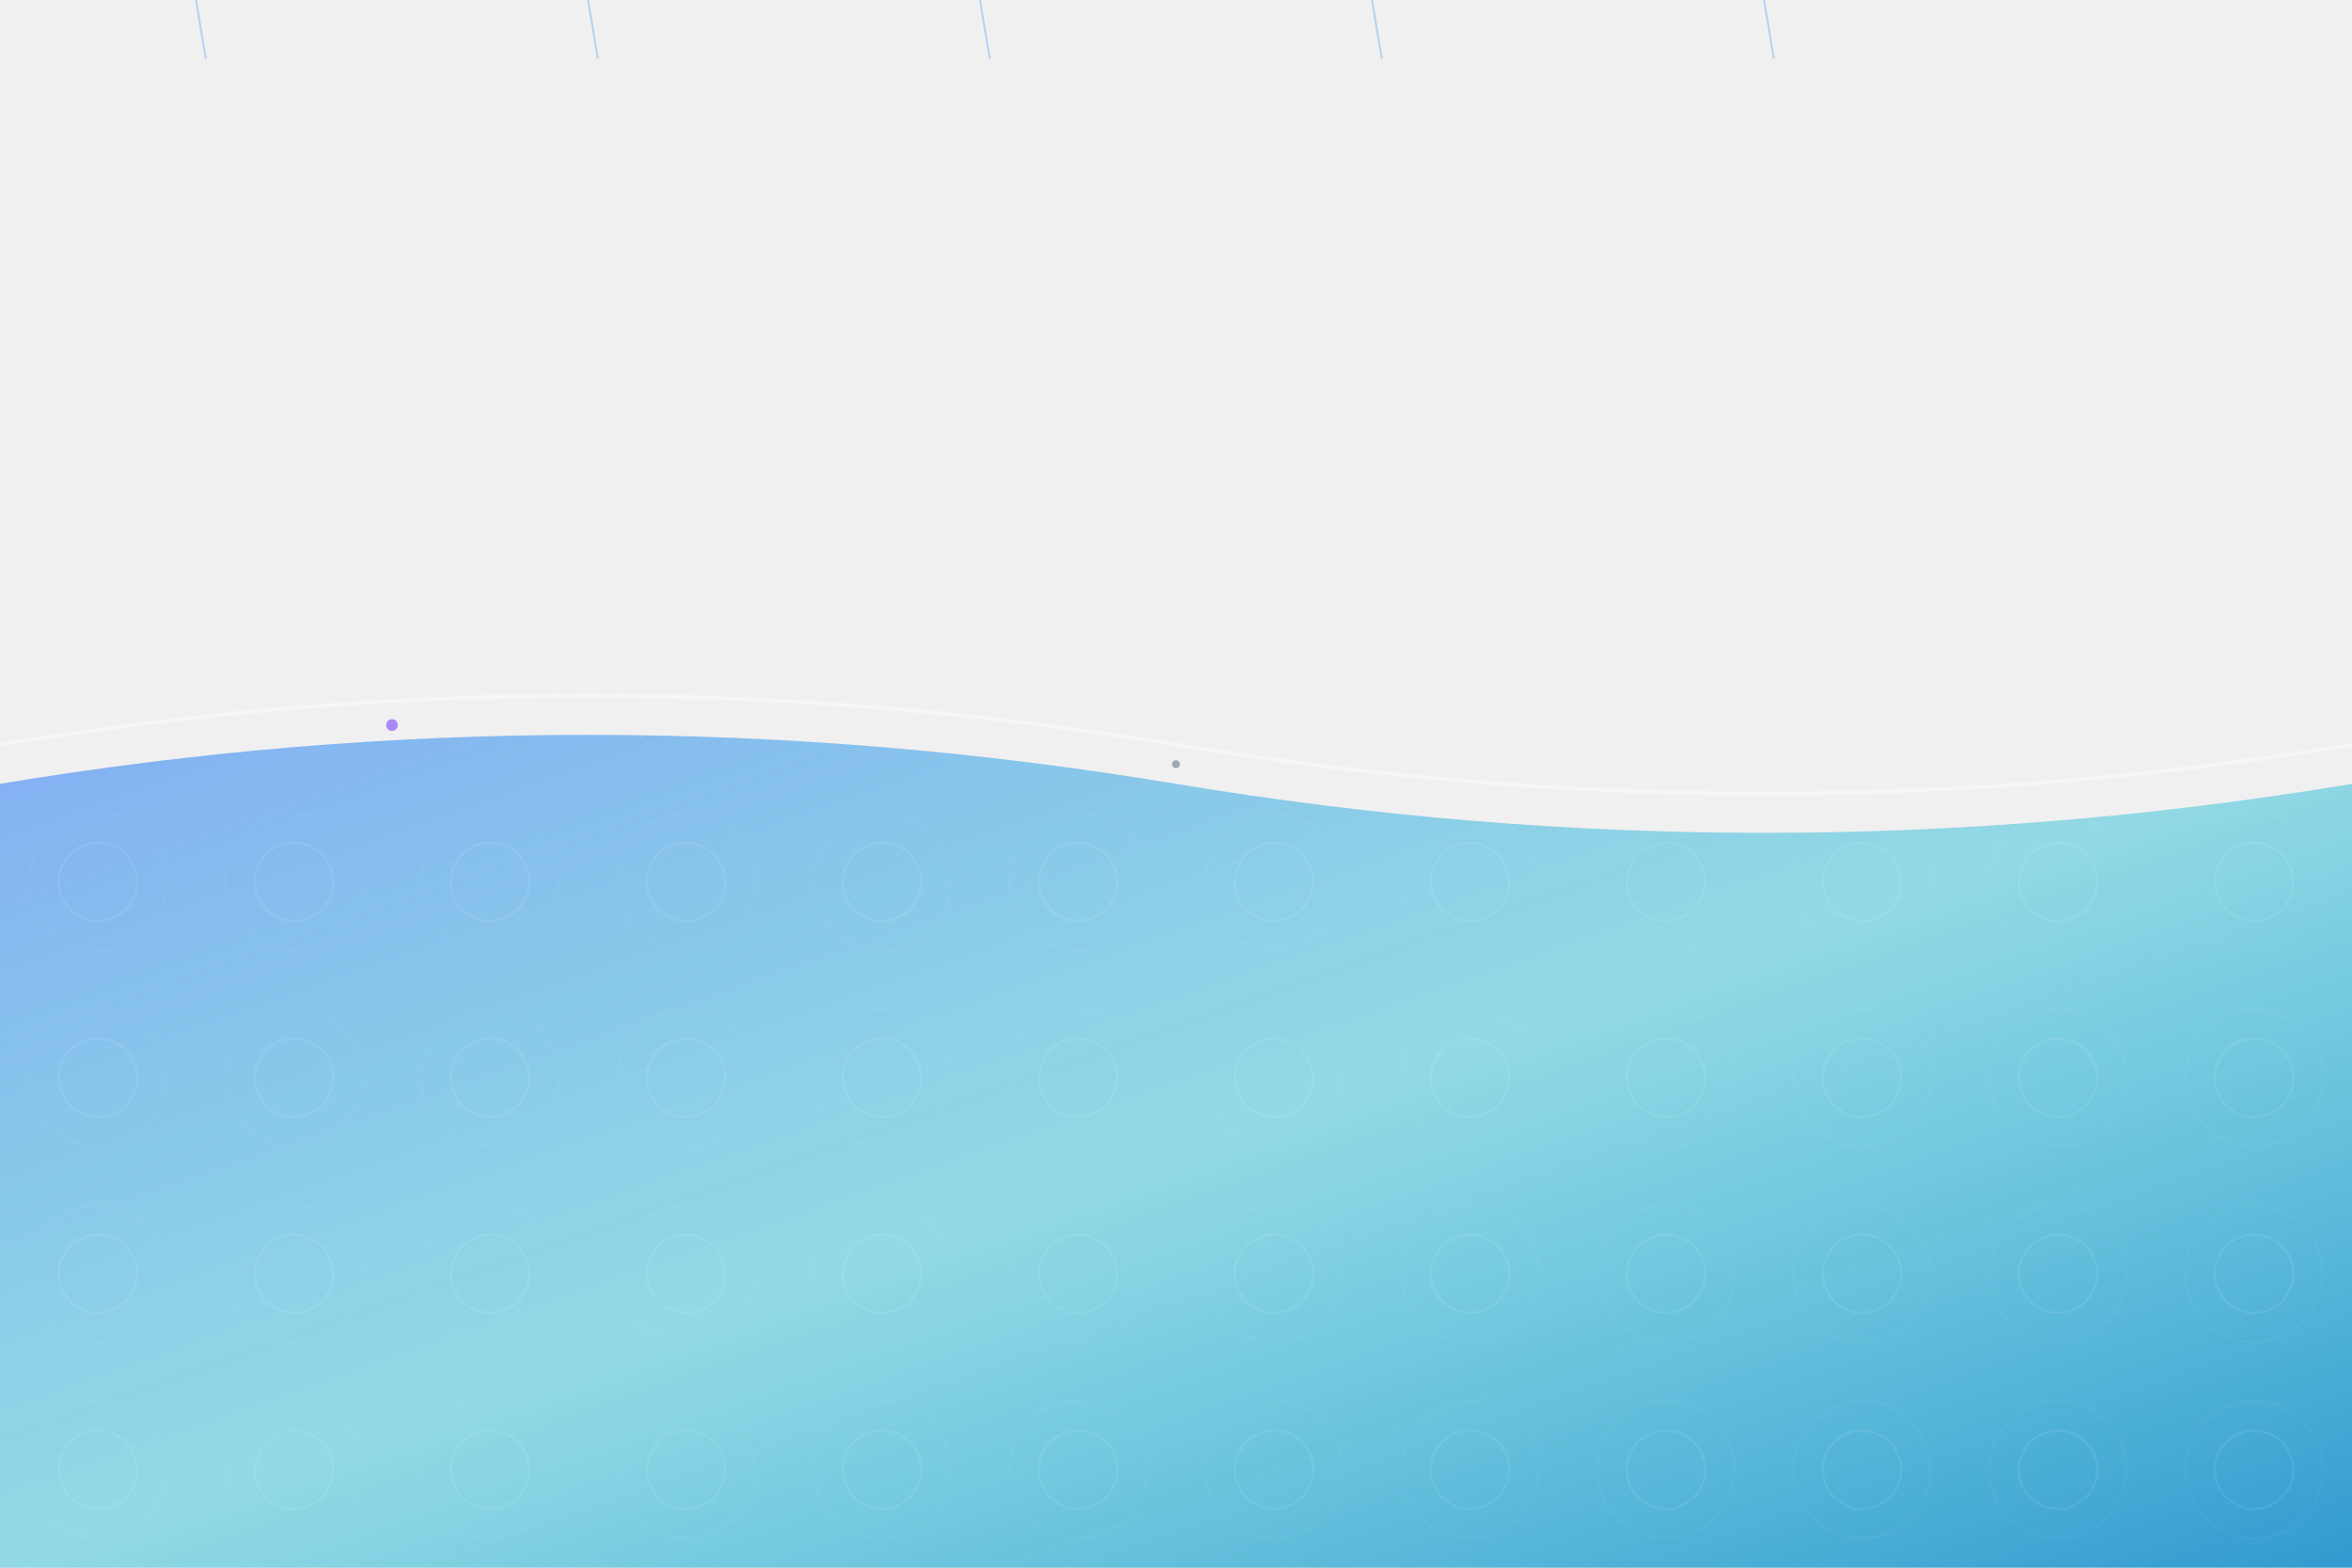
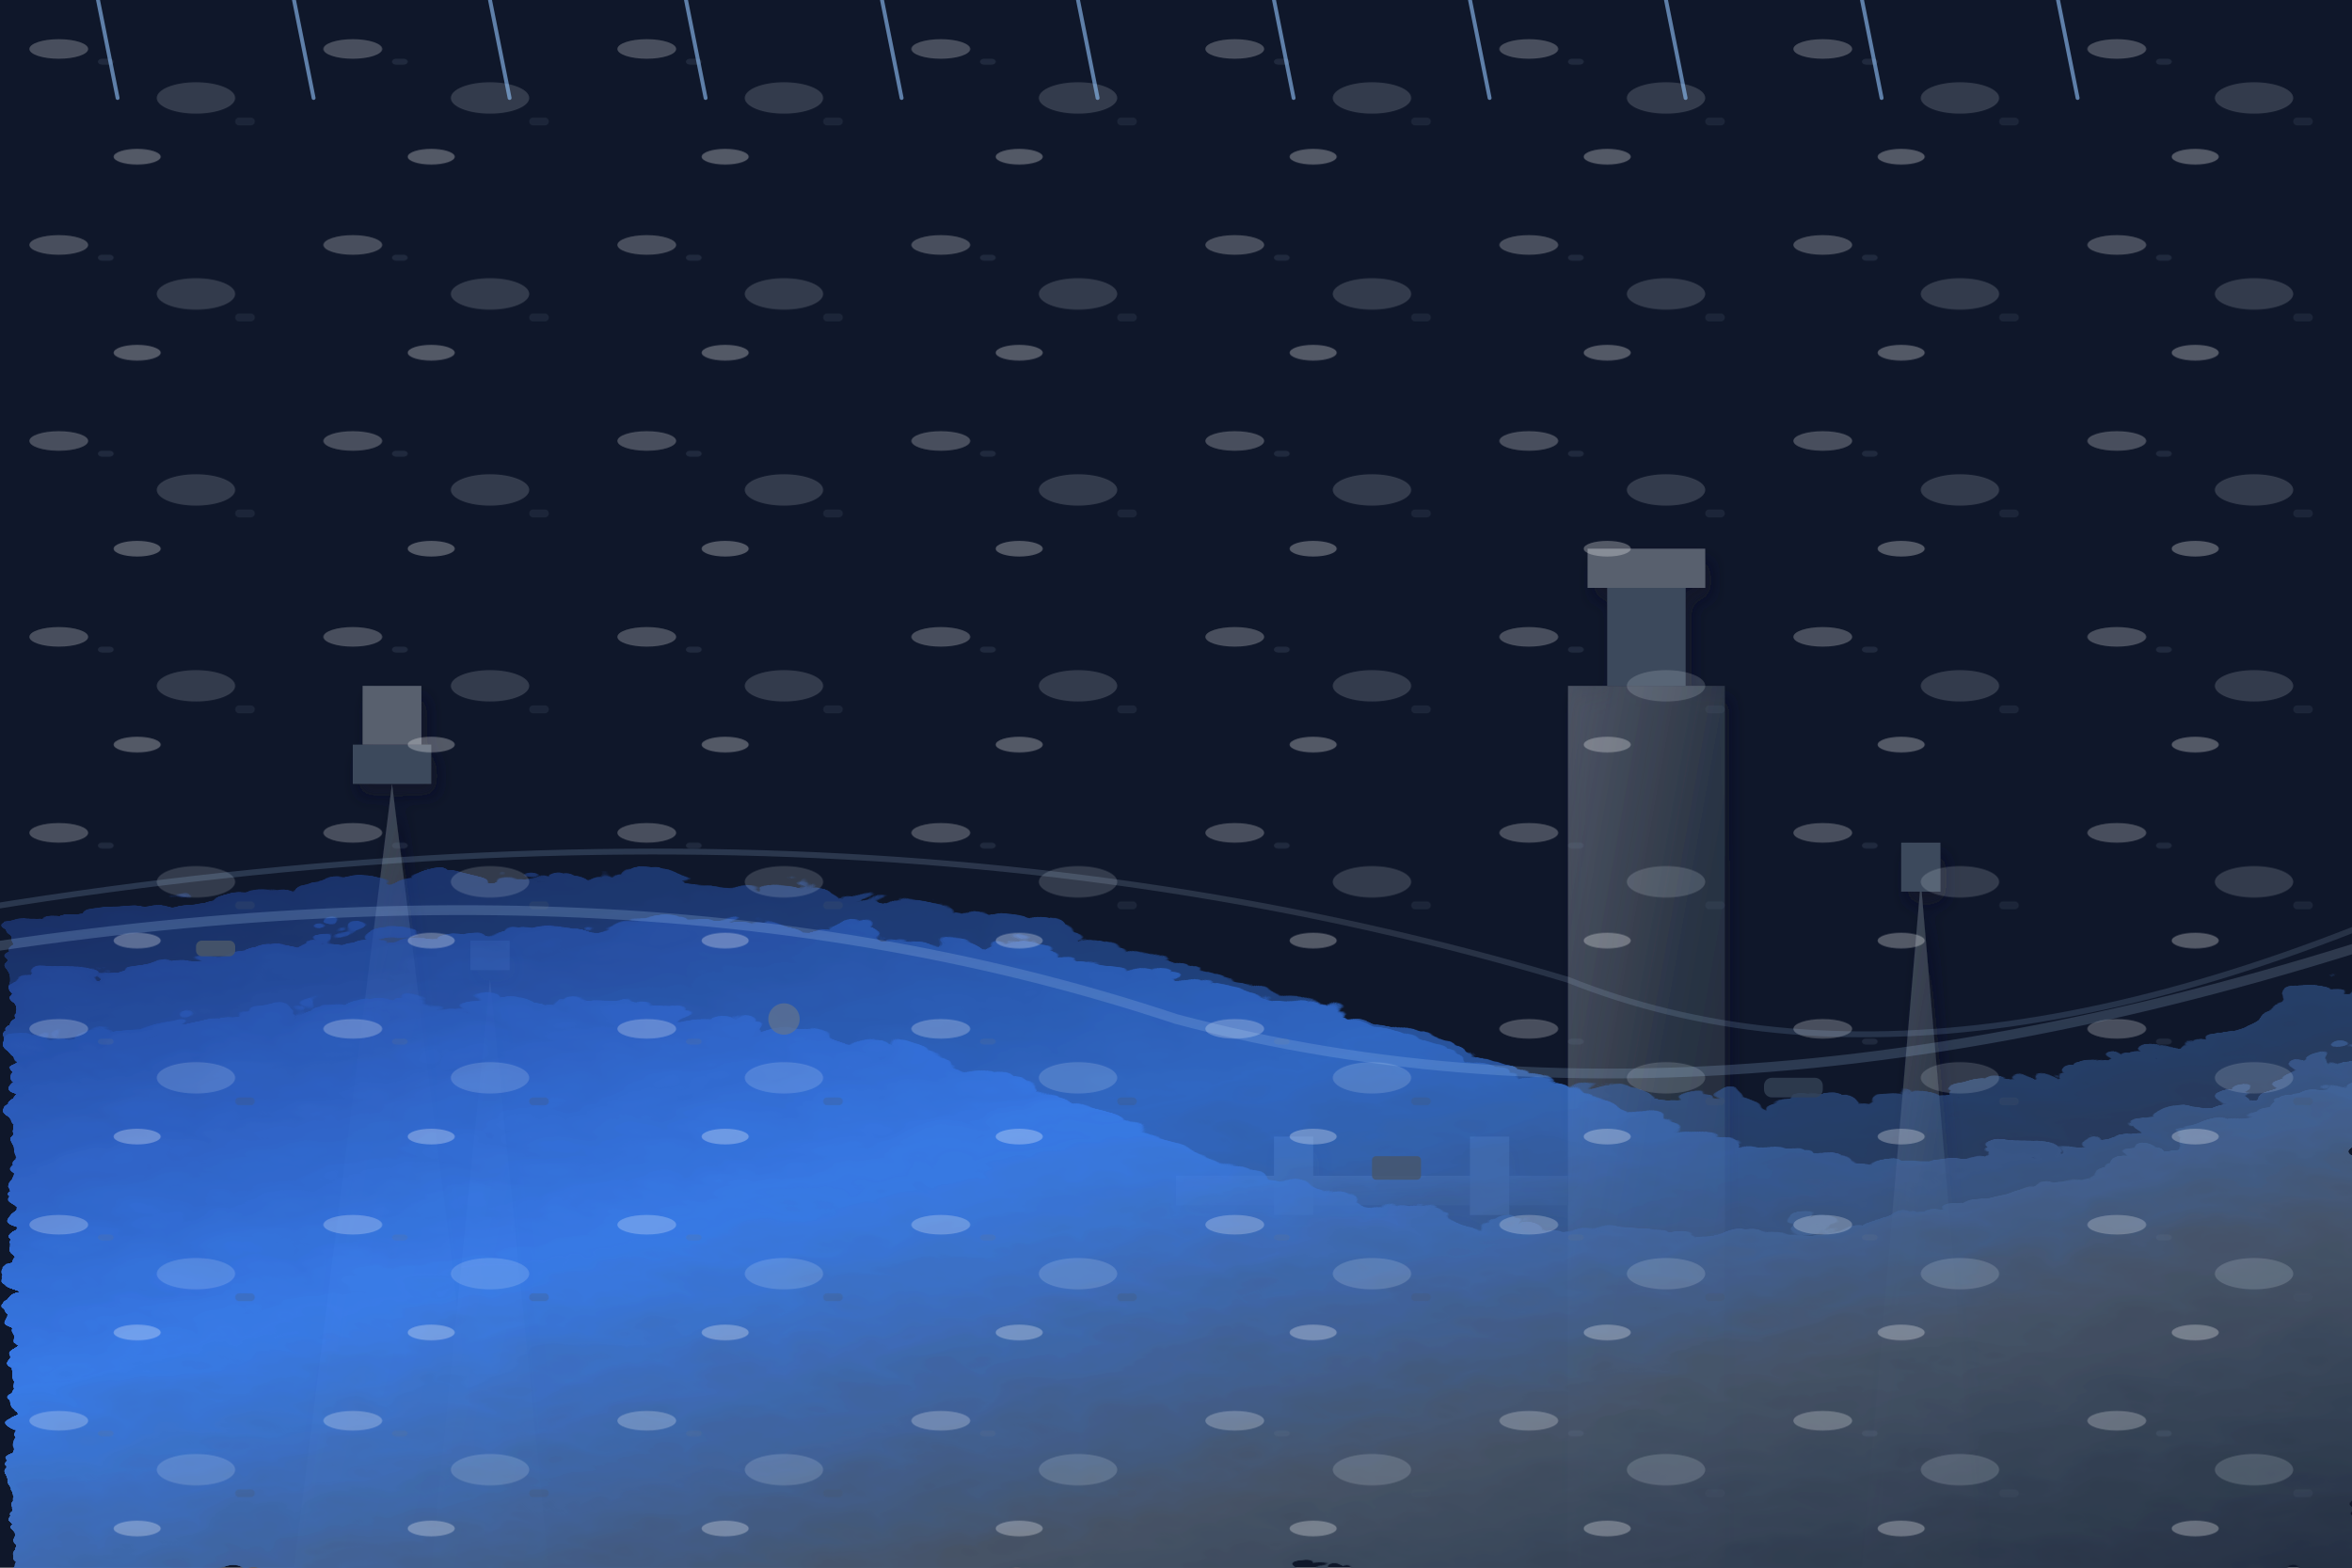
<svg xmlns="http://www.w3.org/2000/svg" viewBox="0 0 1200 800">
  <defs>
-     <linearGradient id="waterGrad" x1="0%" y1="0%" x2="100%" y2="100%">
-       <stop offset="0%" stop-color="#3b82f6" stop-opacity="0.6" />
-       <stop offset="50%" stop-color="#06b6d4" stop-opacity="0.4" />
-       <stop offset="100%" stop-color="#0284c7" stop-opacity="0.8" />
+     <linearGradient id="stormyWater" x1="0%" y1="0%" x2="100%" y2="100%">
+       <stop offset="0%" stop-color="#1e3a8a" stop-opacity="0.9" />
+       <stop offset="40%" stop-color="#3b82f6" stop-opacity="0.7" />
+       <stop offset="70%" stop-color="#475569" stop-opacity="0.8" />
+       <stop offset="100%" stop-color="#1e293b" stop-opacity="0.9" />
    </linearGradient>
-     <pattern id="ripples" patternUnits="userSpaceOnUse" width="100" height="100">
-       <circle cx="50" cy="50" r="20" fill="none" stroke="#ffffff" stroke-width="1" opacity="0.3" />
-       <circle cx="50" cy="50" r="35" fill="none" stroke="#ffffff" stroke-width="0.5" opacity="0.2" />
+     <linearGradient id="waveHighlight" x1="0%" y1="0%" x2="100%" y2="100%">
+       <stop offset="0%" stop-color="#93c5fd" stop-opacity="0.5" />
+       <stop offset="50%" stop-color="#e0f2fe" stop-opacity="0.3" />
+       <stop offset="100%" stop-color="#93c5fd" stop-opacity="0.4" />
+     </linearGradient>
+     <linearGradient id="towerGradient" x1="0%" y1="0%" x2="100%" y2="100%">
+       <stop offset="0%" stop-color="#6b7280" stop-opacity="0.8" />
+       <stop offset="50%" stop-color="#374151" stop-opacity="0.9" />
+       <stop offset="100%" stop-color="#1f2937" stop-opacity="1" />
+     </linearGradient>
+     <pattern id="violentFoam" patternUnits="userSpaceOnUse" width="150" height="100">
+       <ellipse cx="30" cy="25" rx="15" ry="5" fill="#ffffff" opacity="0.6" />
+       <ellipse cx="100" cy="50" rx="20" ry="8" fill="#f0f9ff" opacity="0.4" />
+       <ellipse cx="70" cy="80" rx="12" ry="4" fill="#ffffff" opacity="0.7" />
+       <rect x="50" y="30" width="8" height="3" rx="2" fill="#64748b" opacity="0.5" />
+       <rect x="120" y="60" width="10" height="4" rx="2" fill="#475569" opacity="0.6" />
    </pattern>
+     <filter id="violentWave" x="-30%" y="-30%" width="160%" height="160%">
+       <feTurbulence baseFrequency="0.02 0.05" numOctaves="3" result="noise" />
+       <feDisplacementMap in="SourceGraphic" in2="noise" scale="20" />
+     </filter>
+     <filter id="lightningGlow" x="-50%" y="-50%" width="200%" height="200%">
+       <feGaussianBlur stdDeviation="3" result="coloredBlur" />
+       <feMerge>
+         <feMergeNode in="coloredBlur" />
+         <feMergeNode in="SourceGraphic" />
+       </feMerge>
+     </filter>
+     <filter id="towerShadow" x="-20%" y="-20%" width="140%" height="140%">
+       <feDropShadow dx="3" dy="6" stdDeviation="4" flood-color="#0f172a" flood-opacity="0.7" />
+     </filter>
  </defs>
-   <path d="M0,400 Q300,350 600,400 Q900,450 1200,400 L1200,800 L0,800 Z" fill="url(#waterGrad)" />
-   <rect width="100%" height="100%" fill="url(#ripples)" opacity="0.3" />
-   <path d="M0,380 Q300,330 600,380 Q900,430 1200,380" fill="none" stroke="#ffffff" stroke-width="2" opacity="0.4">
-     <animate attributeName="d" values="M0,380 Q300,330 600,380 Q900,430 1200,380;M0,390 Q300,340 600,390 Q900,440 1200,390;M0,380 Q300,330 600,380 Q900,430 1200,380" dur="4s" repeatCount="indefinite" />
+   <rect width="100%" height="100%" fill="#0f172a" />
+   <g opacity="0.8" filter="url(#towerShadow)">
+     <polygon points="150,800 200,400 250,800" fill="url(#towerGradient)" />
+     <rect x="180" y="380" width="40" height="20" fill="#475569" />
+     <rect x="185" y="350" width="30" height="30" fill="#6b7280" />
+     <polygon points="220,800 250,500 280,800" fill="url(#towerGradient)" />
+     <rect x="240" y="480" width="20" height="15" fill="#475569" />
+     <rect x="800" y="350" width="80" height="450" fill="url(#towerGradient)" />
+     <rect x="820" y="300" width="40" height="50" fill="#475569" />
+     <rect x="810" y="280" width="60" height="20" fill="#6b7280" />
+     <polygon points="950,800 980,450 1010,800" fill="url(#towerGradient)" />
+     <rect x="970" y="430" width="20" height="25" fill="#475569" />
+     <rect x="600" y="600" width="200" height="15" fill="url(#towerGradient)" />
+     <rect x="650" y="580" width="20" height="40" fill="#475569" />
+     <rect x="750" y="580" width="20" height="40" fill="#475569" />
+   </g>
+   <g filter="url(#violentWave)">
+     <path d="M-100,550 Q300,450 600,580 Q900,700 1300,500 L1300,800 L-100,800 Z" fill="url(#stormyWater)">
+       <animate attributeName="d" values="M-100,550 Q300,450 600,580 Q900,700 1300,500 L1300,800 L-100,800 Z;                        M-100,580 Q300,480 600,550 Q900,670 1300,530 L1300,800 L-100,800 Z;                        M-100,570 Q300,430 600,590 Q900,720 1300,480 L1300,800 L-100,800 Z;                        M-100,550 Q300,450 600,580 Q900,700 1300,500 L1300,800 L-100,800 Z" dur="3s" repeatCount="indefinite" />
+     </path>
+     <path d="M-100,520 Q400,400 800,550 Q1000,650 1300,480 L1300,800 L-100,800 Z" fill="url(#stormyWater)" opacity="0.8">
+       <animate attributeName="d" values="M-100,520 Q400,400 800,550 Q1000,650 1300,480 L1300,800 L-100,800 Z;                        M-100,550 Q400,430 800,520 Q1000,620 1300,510 L1300,800 L-100,800 Z;                        M-100,540 Q400,380 800,570 Q1000,680 1300,460 L1300,800 L-100,800 Z;                        M-100,520 Q400,400 800,550 Q1000,650 1300,480 L1300,800 L-100,800 Z" dur="2.5s" repeatCount="indefinite" />
+     </path>
+     <path d="M-100,490 Q350,380 700,520 Q950,620 1300,450 L1300,800 L-100,800 Z" fill="url(#stormyWater)" opacity="0.6">
+       <animate attributeName="d" values="M-100,490 Q350,380 700,520 Q950,620 1300,450 L1300,800 L-100,800 Z;                        M-100,520 Q350,410 700,490 Q950,590 1300,480 L1300,800 L-100,800 Z;                        M-100,510 Q350,360 700,540 Q950,640 1300,430 L1300,800 L-100,800 Z;                        M-100,490 Q350,380 700,520 Q950,620 1300,450 L1300,800 L-100,800 Z" dur="4s" repeatCount="indefinite" />
+     </path>
+   </g>
+   <rect width="100%" height="100%" fill="url(#violentFoam)" opacity="0.4" />
+   <path d="M-100,500 Q300,420 600,520 Q900,600 1300,450" fill="none" stroke="url(#waveHighlight)" stroke-width="5" opacity="0.5">
+     <animate attributeName="d" values="M-100,500 Q300,420 600,520 Q900,600 1300,450;                      M-100,520 Q300,440 600,500 Q900,580 1300,470;                      M-100,510 Q300,400 600,540 Q900,620 1300,430;                      M-100,500 Q300,420 600,520 Q900,600 1300,450" dur="2s" repeatCount="indefinite" />
  </path>
-   <circle cx="200" cy="370" r="3" fill="#8b5cf6" opacity="0.7">
-     <animateTransform attributeName="transform" type="translate" values="0,0; 20,-5; 0,0" dur="6s" repeatCount="indefinite" />
-   </circle>
-   <circle cx="600" cy="390" r="2" fill="#64748b" opacity="0.6">
-     <animateTransform attributeName="transform" type="translate" values="0,0; -15,-3; 0,0" dur="8s" repeatCount="indefinite" />
-   </circle>
-   <g opacity="0.4">
-     <line x1="100" y1="0" x2="105" y2="30" stroke="#60a5fa" stroke-width="1">
-       <animateTransform attributeName="transform" type="translate" values="0,-30; 0,830" dur="2s" repeatCount="indefinite" />
+   <path d="M-100,480 Q400,380 800,500 Q1000,580 1300,430" fill="none" stroke="url(#waveHighlight)" stroke-width="3" opacity="0.4">
+     <animate attributeName="d" values="M-100,480 Q400,380 800,500 Q1000,580 1300,430;                      M-100,500 Q400,400 800,480 Q1000,560 1300,450;                      M-100,490 Q400,360 800,520 Q1000,600 1300,410;                      M-100,480 Q400,380 800,500 Q1000,580 1300,430" dur="2.8s" repeatCount="indefinite" />
+   </path>
+   <g stroke="#93c5fd" stroke-width="2" opacity="0.6" stroke-linecap="round">
+     <line x1="50" y1="0" x2="60" y2="50">
+       <animateTransform attributeName="transform" type="translateY" values="0; 800" dur="1.2s" repeatCount="indefinite" />
    </line>
-     <line x1="300" y1="0" x2="305" y2="30" stroke="#60a5fa" stroke-width="1">
-       <animateTransform attributeName="transform" type="translate" values="0,-30; 0,830" dur="2.5s" repeatCount="indefinite" />
+     <line x1="150" y1="0" x2="160" y2="50">
+       <animateTransform attributeName="transform" type="translateY" values="0; 800" dur="1.5s" repeatCount="indefinite" />
    </line>
-     <line x1="500" y1="0" x2="505" y2="30" stroke="#60a5fa" stroke-width="1">
-       <animateTransform attributeName="transform" type="translate" values="0,-30; 0,830" dur="1.8s" repeatCount="indefinite" />
+     <line x1="250" y1="0" x2="260" y2="50">
+       <animateTransform attributeName="transform" type="translateY" values="0; 800" dur="1.1s" repeatCount="indefinite" />
    </line>
-     <line x1="700" y1="0" x2="705" y2="30" stroke="#60a5fa" stroke-width="1">
-       <animateTransform attributeName="transform" type="translate" values="0,-30; 0,830" dur="2.2s" repeatCount="indefinite" />
+     <line x1="350" y1="0" x2="360" y2="50">
+       <animateTransform attributeName="transform" type="translateY" values="0; 800" dur="1.3s" repeatCount="indefinite" />
    </line>
-     <line x1="900" y1="0" x2="905" y2="30" stroke="#60a5fa" stroke-width="1">
-       <animateTransform attributeName="transform" type="translate" values="0,-30; 0,830" dur="2.8s" repeatCount="indefinite" />
+     <line x1="450" y1="0" x2="460" y2="50">
+       <animateTransform attributeName="transform" type="translateY" values="0; 800" dur="1.4s" repeatCount="indefinite" />
+     </line>
+     <line x1="550" y1="0" x2="560" y2="50">
+       <animateTransform attributeName="transform" type="translateY" values="0; 800" dur="1.6s" repeatCount="indefinite" />
+     </line>
+     <line x1="650" y1="0" x2="660" y2="50">
+       <animateTransform attributeName="transform" type="translateY" values="0; 800" dur="1.2s" repeatCount="indefinite" />
+     </line>
+     <line x1="750" y1="0" x2="760" y2="50">
+       <animateTransform attributeName="transform" type="translateY" values="0; 800" dur="1.7s" repeatCount="indefinite" />
+     </line>
+     <line x1="850" y1="0" x2="860" y2="50">
+       <animateTransform attributeName="transform" type="translateY" values="0; 800" dur="1.1s" repeatCount="indefinite" />
+     </line>
+     <line x1="950" y1="0" x2="960" y2="50">
+       <animateTransform attributeName="transform" type="translateY" values="0; 800" dur="1.8s" repeatCount="indefinite" />
+     </line>
+     <line x1="1050" y1="0" x2="1060" y2="50">
+       <animateTransform attributeName="transform" type="translateY" values="0; 800" dur="1.3s" repeatCount="indefinite" />
    </line>
  </g>
+   <g>
+     <rect x="100" y="480" width="20" height="8" rx="3" fill="#475569" opacity="0.9">
+       <animateTransform attributeName="transform" type="translate" values="0,0; 800,50; 1200,80" dur="15s" repeatCount="indefinite" />
+     </rect>
+     <rect x="900" y="550" width="30" height="10" rx="4" fill="#334155" opacity="0.8">
+       <animateTransform attributeName="transform" type="translate" values="0,0; -700,-40; -1000,-60" dur="20s" repeatCount="indefinite" />
+     </rect>
+     <circle cx="400" cy="520" r="8" fill="#64748b" opacity="0.7">
+       <animateTransform attributeName="transform" type="translate" values="0,0; 600,30; 800,60" dur="12s" repeatCount="indefinite" />
+     </circle>
+     <rect x="700" y="590" width="25" height="12" rx="2" fill="#475569" opacity="0.8">
+       <animateTransform attributeName="transform" type="translate" values="0,0; -500,20; -800,40" dur="18s" repeatCount="indefinite" />
+     </rect>
+   </g>
+   <g filter="url(#lightningGlow)">
+     <path d="M400,0 L380,150 L410,150 L390,300 L450,180 L420,180 L480,0 Z" fill="#f0f9ff" opacity="0">
+       <animate attributeName="opacity" values="0; 0; 1; 0; 0; 0.8; 0; 0" dur="8s" repeatCount="indefinite" />
+     </path>
+     <path d="M800,0 L790,200 L820,200 L800,400 L860,250 L830,250 L880,0 Z" fill="#f0f9ff" opacity="0">
+       <animate attributeName="opacity" values="0; 0; 0; 0; 0; 1; 0; 0.7; 0; 0" dur="10s" begin="2s" repeatCount="indefinite" />
+     </path>
+     <path d="M200,50 L190,180 L210,180 L195,350 L240,220 L215,220 L250,50 Z" fill="#ddd6fe" opacity="0">
+       <animate attributeName="opacity" values="0; 0; 0.9; 0; 0; 0; 0.6; 0; 0" dur="12s" begin="4s" repeatCount="indefinite" />
+     </path>
+   </g>
</svg>
